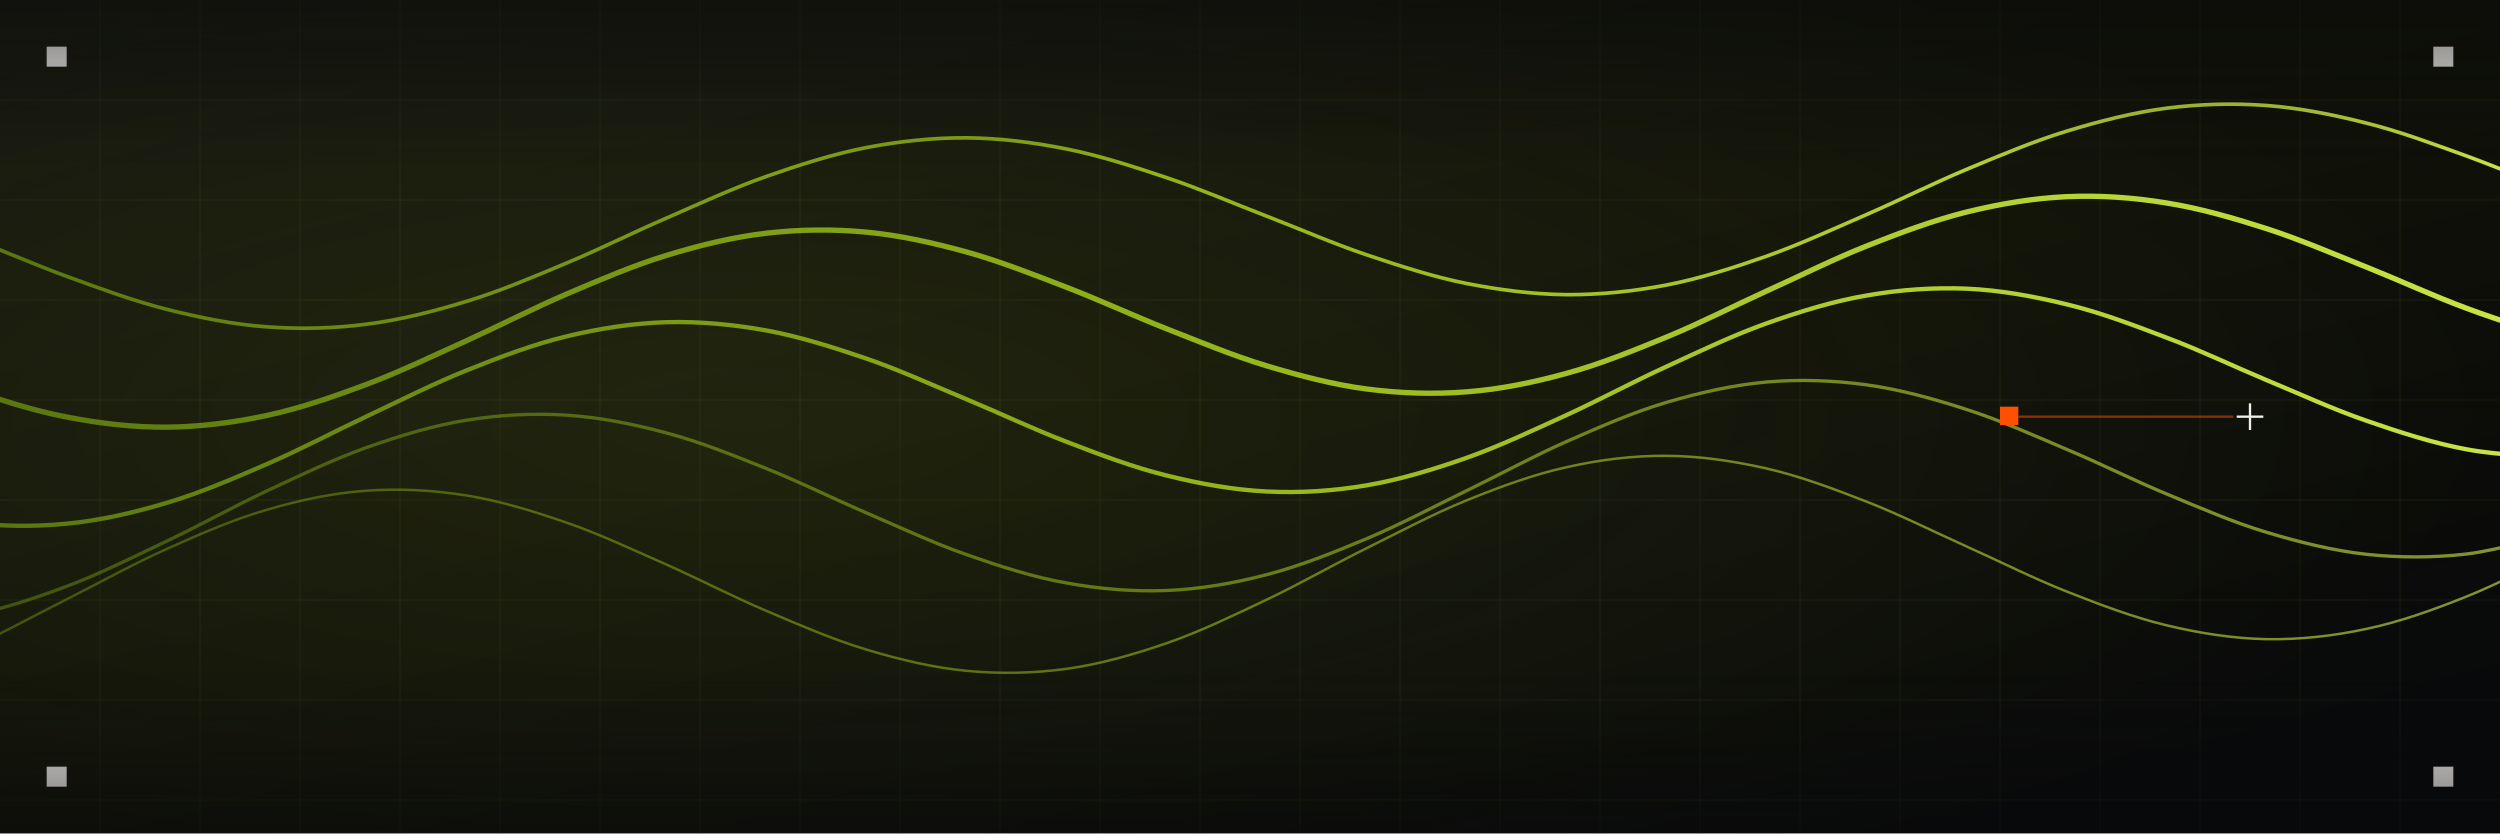
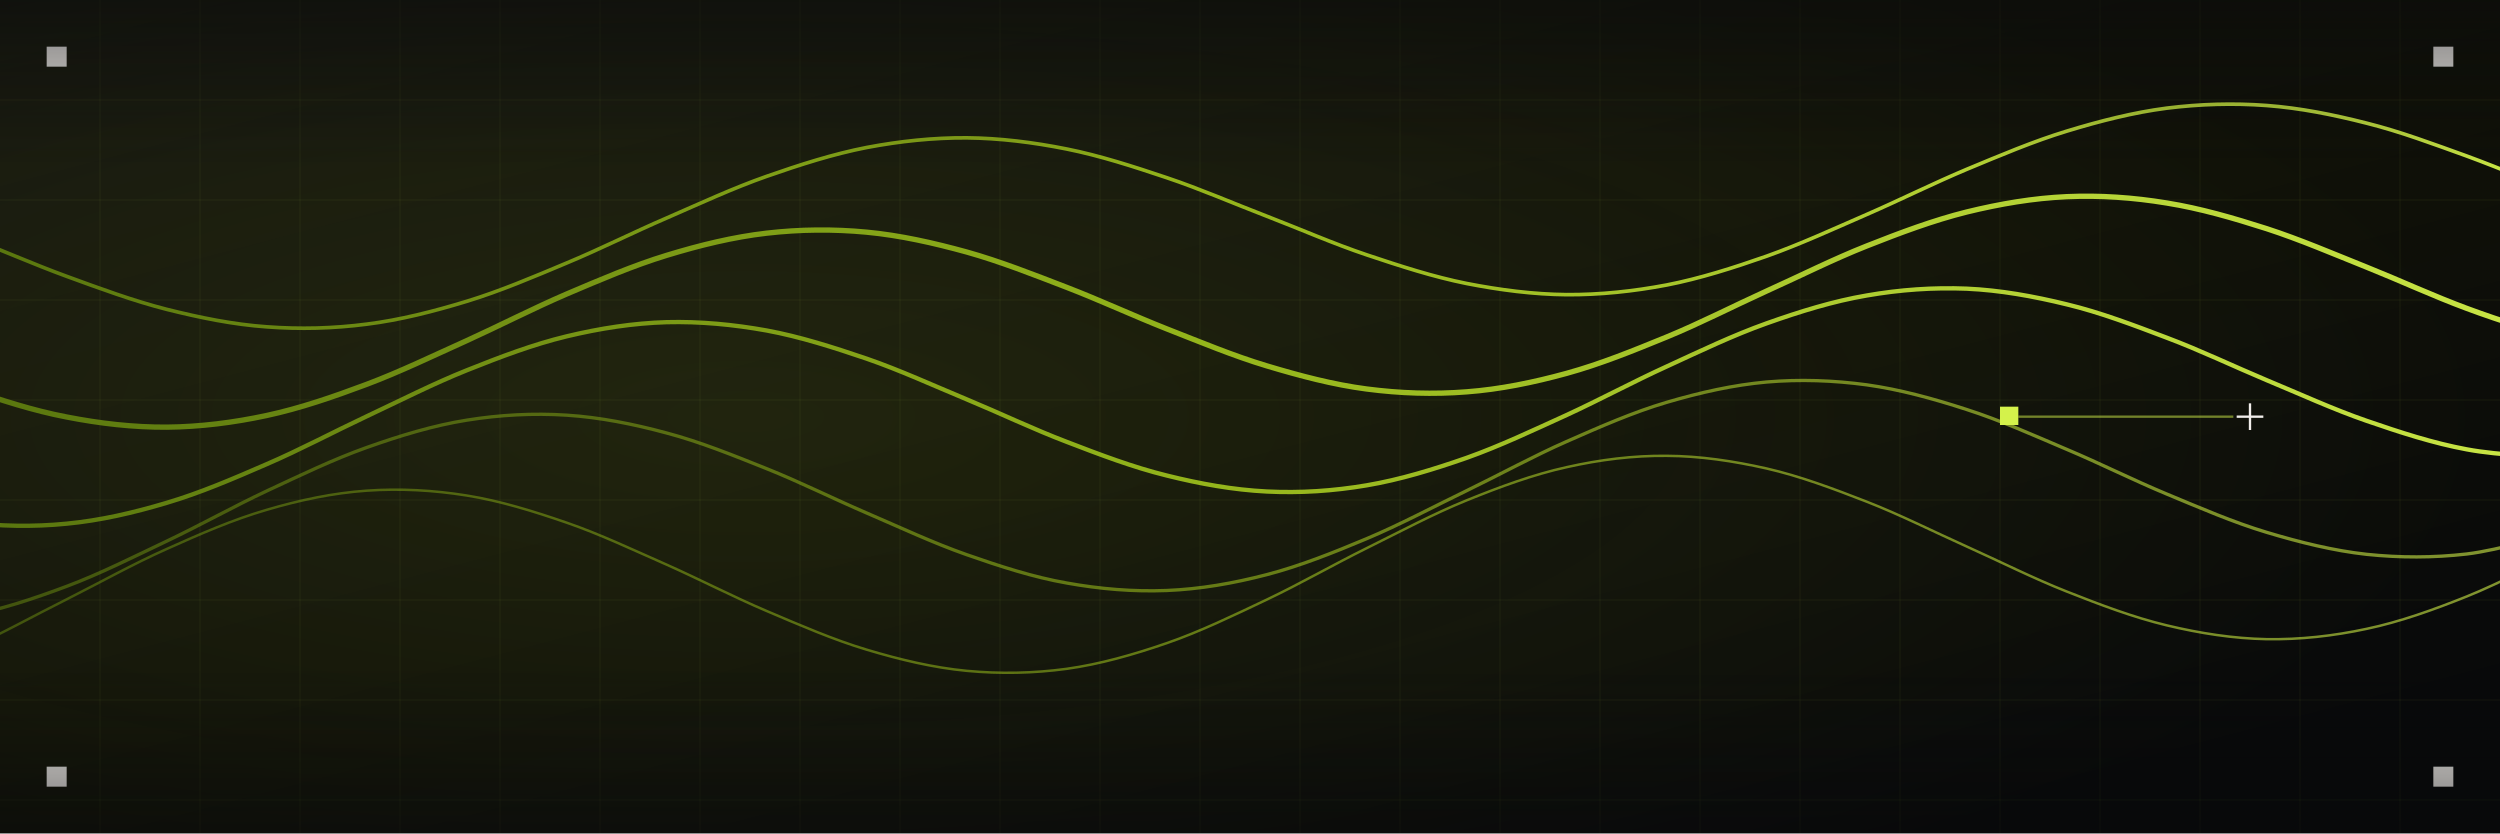
<svg xmlns="http://www.w3.org/2000/svg" width="1500" height="500" viewBox="0 0 1500 500">
  <defs>
    <linearGradient id="bg2" x1="0" y1="0" x2="0.8" y2="1">
      <stop offset="0" stop-color="#16170F" />
      <stop offset="0.55" stop-color="#101108" />
      <stop offset="1" stop-color="#08090A" />
    </linearGradient>
    <radialGradient id="glow2" cx="0.30" cy="0.5" r="0.7">
      <stop offset="0" stop-color="#D4F24B" stop-opacity="0.08" />
      <stop offset="1" stop-color="#D4F24B" stop-opacity="0" />
    </radialGradient>
    <linearGradient id="flow2" x1="0" y1="0" x2="1" y2="0">
      <stop offset="0" stop-color="#56730D" />
      <stop offset="0.5" stop-color="#9BBD1C" />
      <stop offset="1" stop-color="#D4F24B" />
    </linearGradient>
    <linearGradient id="v2" x1="0" y1="0" x2="0" y2="1">
      <stop offset="0" stop-color="#08090A" stop-opacity="0.5" />
      <stop offset="0.2" stop-color="#08090A" stop-opacity="0" />
      <stop offset="0.8" stop-color="#08090A" stop-opacity="0" />
      <stop offset="1" stop-color="#08090A" stop-opacity="0.5" />
    </linearGradient>
  </defs>
  <rect width="1500" height="500" fill="url(#bg2)" />
  <rect width="1500" height="500" fill="url(#glow2)" />
  <g stroke="#D4F24B" stroke-opacity="0.035" stroke-width="1">
    <line x1="60" y1="0" x2="60" y2="500" />
    <line x1="120" y1="0" x2="120" y2="500" />
    <line x1="180" y1="0" x2="180" y2="500" />
    <line x1="240" y1="0" x2="240" y2="500" />
    <line x1="300" y1="0" x2="300" y2="500" />
    <line x1="360" y1="0" x2="360" y2="500" />
    <line x1="420" y1="0" x2="420" y2="500" />
    <line x1="480" y1="0" x2="480" y2="500" />
    <line x1="540" y1="0" x2="540" y2="500" />
    <line x1="600" y1="0" x2="600" y2="500" />
    <line x1="660" y1="0" x2="660" y2="500" />
    <line x1="720" y1="0" x2="720" y2="500" />
    <line x1="780" y1="0" x2="780" y2="500" />
    <line x1="840" y1="0" x2="840" y2="500" />
    <line x1="900" y1="0" x2="900" y2="500" />
    <line x1="960" y1="0" x2="960" y2="500" />
    <line x1="1020" y1="0" x2="1020" y2="500" />
    <line x1="1080" y1="0" x2="1080" y2="500" />
    <line x1="1140" y1="0" x2="1140" y2="500" />
    <line x1="1200" y1="0" x2="1200" y2="500" />
    <line x1="1260" y1="0" x2="1260" y2="500" />
    <line x1="1320" y1="0" x2="1320" y2="500" />
    <line x1="1380" y1="0" x2="1380" y2="500" />
    <line x1="1440" y1="0" x2="1440" y2="500" />
    <line x1="0" y1="60" x2="1500" y2="60" />
    <line x1="0" y1="120" x2="1500" y2="120" />
    <line x1="0" y1="180" x2="1500" y2="180" />
    <line x1="0" y1="240" x2="1500" y2="240" />
    <line x1="0" y1="300" x2="1500" y2="300" />
    <line x1="0" y1="360" x2="1500" y2="360" />
    <line x1="0" y1="420" x2="1500" y2="420" />
    <line x1="0" y1="480" x2="1500" y2="480" />
  </g>
  <path d="M -80.0,120.2 C -70.0,123.8 -40.0,134.4 -20.0,142.0 C 0.0,149.6 20.0,158.5 40.0,165.8 C 60.0,173.1 80.0,180.5 100.0,185.6 C 120.0,190.6 140.0,194.7 160.0,196.1 C 180.0,197.6 200.0,197.1 220.0,194.5 C 240.0,192.0 260.0,186.9 280.0,180.8 C 300.0,174.7 320.0,166.2 340.0,157.8 C 360.0,149.5 380.0,139.4 400.0,130.8 C 420.0,122.1 440.0,112.8 460.0,105.8 C 480.0,98.8 500.0,92.4 520.0,88.5 C 540.0,84.7 560.0,82.6 580.0,82.7 C 600.0,82.9 620.0,85.4 640.0,89.4 C 660.0,93.4 680.0,99.9 700.0,106.6 C 720.0,113.3 740.0,122.0 760.0,129.7 C 780.0,137.4 800.0,146.2 820.0,152.9 C 840.0,159.6 860.0,166.1 880.0,170.1 C 900.0,174.0 920.0,176.6 940.0,176.8 C 960.0,176.9 980.0,174.8 1000.0,171.0 C 1020.0,167.1 1040.0,160.7 1060.0,153.7 C 1080.0,146.6 1100.0,137.4 1120.0,128.7 C 1140.0,120.0 1160.0,110.0 1180.0,101.6 C 1200.0,93.3 1220.0,84.8 1240.0,78.7 C 1260.0,72.6 1280.0,67.5 1300.0,64.9 C 1320.0,62.4 1340.0,61.8 1360.0,63.3 C 1380.0,64.8 1400.0,68.8 1420.0,73.9 C 1440.0,78.9 1460.0,86.4 1480.0,93.6 C 1500.0,100.9 1530.0,113.5 1540.0,117.5 " fill="none" stroke="url(#flow2)" stroke-width="2.2" stroke-opacity="0.95" stroke-linecap="round" />
  <path d="M -80.0,209.2 C -70.0,213.2 -40.0,226.2 -20.0,233.0 C 0.0,239.9 20.0,246.4 40.0,250.2 C 60.0,254.1 80.0,256.4 100.0,256.3 C 120.0,256.1 140.0,253.6 160.0,249.3 C 180.0,245.0 200.0,238.1 220.0,230.6 C 240.0,223.1 260.0,213.4 280.0,204.4 C 300.0,195.3 320.0,185.0 340.0,176.4 C 360.0,167.9 380.0,159.3 400.0,153.2 C 420.0,147.1 440.0,142.2 460.0,139.9 C 480.0,137.6 500.0,137.4 520.0,139.3 C 540.0,141.2 560.0,145.7 580.0,151.2 C 600.0,156.8 620.0,164.7 640.0,172.4 C 660.0,180.1 680.0,189.4 700.0,197.3 C 720.0,205.1 740.0,213.5 760.0,219.5 C 780.0,225.5 800.0,230.8 820.0,233.4 C 840.0,236.0 860.0,236.7 880.0,235.1 C 900.0,233.6 920.0,229.5 940.0,224.0 C 960.0,218.5 980.0,210.4 1000.0,202.2 C 1020.0,194.0 1040.0,183.7 1060.0,174.6 C 1080.0,165.6 1100.0,155.5 1120.0,147.6 C 1140.0,139.7 1160.0,132.2 1180.0,127.2 C 1200.0,122.3 1220.0,118.9 1240.0,118.0 C 1260.0,117.1 1280.0,118.5 1300.0,121.8 C 1320.0,125.0 1340.0,130.8 1360.0,137.2 C 1380.0,143.7 1400.0,152.3 1420.0,160.3 C 1440.0,168.3 1460.0,177.6 1480.0,185.0 C 1500.0,192.5 1530.0,201.7 1540.0,205.0 " fill="none" stroke="url(#flow2)" stroke-width="3.2" stroke-opacity="0.95" stroke-linecap="round" />
  <path d="M -80.0,299.8 C -70.0,302.1 -40.0,311.0 -20.0,313.4 C 0.0,315.8 20.0,316.2 40.0,314.2 C 60.0,312.3 80.0,307.7 100.0,301.7 C 120.0,295.8 140.0,287.2 160.0,278.5 C 180.0,269.9 200.0,259.2 220.0,249.8 C 240.0,240.4 260.0,230.2 280.0,222.2 C 300.0,214.2 320.0,206.6 340.0,201.8 C 360.0,197.0 380.0,193.9 400.0,193.3 C 420.0,192.8 440.0,194.7 460.0,198.3 C 480.0,202.0 500.0,208.4 520.0,215.2 C 540.0,222.1 560.0,231.3 580.0,239.6 C 600.0,247.9 620.0,257.5 640.0,265.1 C 660.0,272.8 680.0,280.4 700.0,285.3 C 720.0,290.3 740.0,293.9 760.0,294.9 C 780.0,295.9 800.0,294.6 820.0,291.2 C 840.0,287.8 860.0,281.7 880.0,274.7 C 900.0,267.6 920.0,258.1 940.0,249.0 C 960.0,239.8 980.0,229.0 1000.0,219.9 C 1020.0,210.7 1040.0,201.1 1060.0,194.0 C 1080.0,186.9 1100.0,180.7 1120.0,177.3 C 1140.0,173.8 1160.0,172.4 1180.0,173.2 C 1200.0,174.1 1220.0,177.7 1240.0,182.6 C 1260.0,187.4 1280.0,195.0 1300.0,202.6 C 1320.0,210.1 1340.0,219.7 1360.0,228.1 C 1380.0,236.4 1400.0,245.6 1420.0,252.5 C 1440.0,259.4 1460.0,265.9 1480.0,269.6 C 1500.0,273.4 1530.0,274.1 1540.0,274.9 " fill="none" stroke="url(#flow2)" stroke-width="2.6" stroke-opacity="0.95" stroke-linecap="round" />
  <path d="M -80.0,374.6 C -70.0,373.8 -40.0,373.5 -20.0,369.7 C 0.0,365.9 20.0,359.3 40.0,351.8 C 60.0,344.3 80.0,334.2 100.0,324.7 C 120.0,315.2 140.0,304.0 160.0,294.6 C 180.0,285.3 200.0,275.6 220.0,268.5 C 240.0,261.4 260.0,255.3 280.0,252.1 C 300.0,248.9 320.0,247.8 340.0,249.1 C 360.0,250.4 380.0,254.4 400.0,259.8 C 420.0,265.1 440.0,273.2 460.0,281.2 C 480.0,289.2 500.0,299.2 520.0,307.8 C 540.0,316.4 560.0,325.8 580.0,332.8 C 600.0,339.8 620.0,346.3 640.0,349.8 C 660.0,353.4 680.0,355.1 700.0,354.3 C 720.0,353.5 740.0,350.0 760.0,344.8 C 780.0,339.6 800.0,331.6 820.0,323.2 C 840.0,314.8 860.0,304.1 880.0,294.4 C 900.0,284.7 920.0,273.7 940.0,264.9 C 960.0,256.1 980.0,247.3 1000.0,241.4 C 1020.0,235.5 1040.0,231.0 1060.0,229.2 C 1080.0,227.5 1100.0,228.2 1120.0,230.9 C 1140.0,233.7 1160.0,239.2 1180.0,245.7 C 1200.0,252.1 1220.0,261.1 1240.0,269.6 C 1260.0,278.0 1280.0,288.1 1300.0,296.4 C 1320.0,304.7 1340.0,313.4 1360.0,319.4 C 1380.0,325.4 1400.0,330.4 1420.0,332.6 C 1440.0,334.7 1460.0,334.7 1480.0,332.4 C 1500.0,330.0 1530.0,320.8 1540.0,318.5 " fill="none" stroke="url(#flow2)" stroke-width="2.0" stroke-opacity="0.6" stroke-linecap="round" />
  <path d="M -80.0,412.7 C -70.0,408.9 -40.0,398.5 -20.0,389.7 C 0.0,380.8 20.0,369.6 40.0,359.6 C 60.0,349.5 80.0,338.3 100.0,329.4 C 120.0,320.4 140.0,311.7 160.0,305.9 C 180.0,300.0 200.0,295.8 220.0,294.4 C 240.0,293.0 260.0,294.1 280.0,297.3 C 300.0,300.5 320.0,306.7 340.0,313.6 C 360.0,320.5 380.0,330.0 400.0,338.8 C 420.0,347.7 440.0,358.1 460.0,366.6 C 480.0,375.1 500.0,383.8 520.0,389.8 C 540.0,395.8 560.0,400.6 580.0,402.5 C 600.0,404.4 620.0,404.0 640.0,401.3 C 660.0,398.5 680.0,392.8 700.0,385.9 C 720.0,379.0 740.0,369.3 760.0,359.8 C 780.0,350.3 800.0,338.8 820.0,328.9 C 840.0,319.0 860.0,308.3 880.0,300.2 C 900.0,292.1 920.0,284.7 940.0,280.3 C 960.0,275.8 980.0,273.3 1000.0,273.5 C 1020.0,273.6 1040.0,276.6 1060.0,281.1 C 1080.0,285.7 1100.0,293.2 1120.0,301.0 C 1140.0,308.8 1160.0,318.9 1180.0,327.9 C 1200.0,336.9 1220.0,347.0 1240.0,354.9 C 1260.0,362.8 1280.0,370.4 1300.0,375.2 C 1320.0,380.0 1340.0,383.1 1360.0,383.5 C 1380.0,383.8 1400.0,381.6 1420.0,377.3 C 1440.0,373.1 1460.0,365.9 1480.0,357.9 C 1500.0,349.9 1530.0,334.2 1540.0,329.5 " fill="none" stroke="url(#flow2)" stroke-width="1.5" stroke-opacity="0.6" stroke-linecap="round" />
  <rect x="28" y="28" width="12" height="12" fill="#F1EEEB" />
  <rect x="1460" y="28" width="12" height="12" fill="#F1EEEB" />
  <rect x="28" y="460" width="12" height="12" fill="#F1EEEB" />
  <rect x="1460" y="460" width="12" height="12" fill="#F1EEEB" />
  <g stroke="#F1EEEB" stroke-width="1.4">
    <line x1="1342" y1="250" x2="1358" y2="250" />
    <line x1="1350" y1="242" x2="1350" y2="258" />
  </g>
-   <rect x="1200" y="244" width="11" height="11" fill="#FF4F00" />
-   <line x1="1211" y1="250" x2="1340" y2="250" stroke="#FF4F00" stroke-opacity="0.5" stroke-width="1.4" />
+   <rect x="1200" y="244" width="11" height="11" fill="#D4F24B" />
+   <line x1="1211" y1="250" x2="1340" y2="250" stroke="#D4F24B" stroke-opacity="0.5" stroke-width="1.4" />
  <rect width="1500" height="500" fill="url(#v2)" />
</svg>
